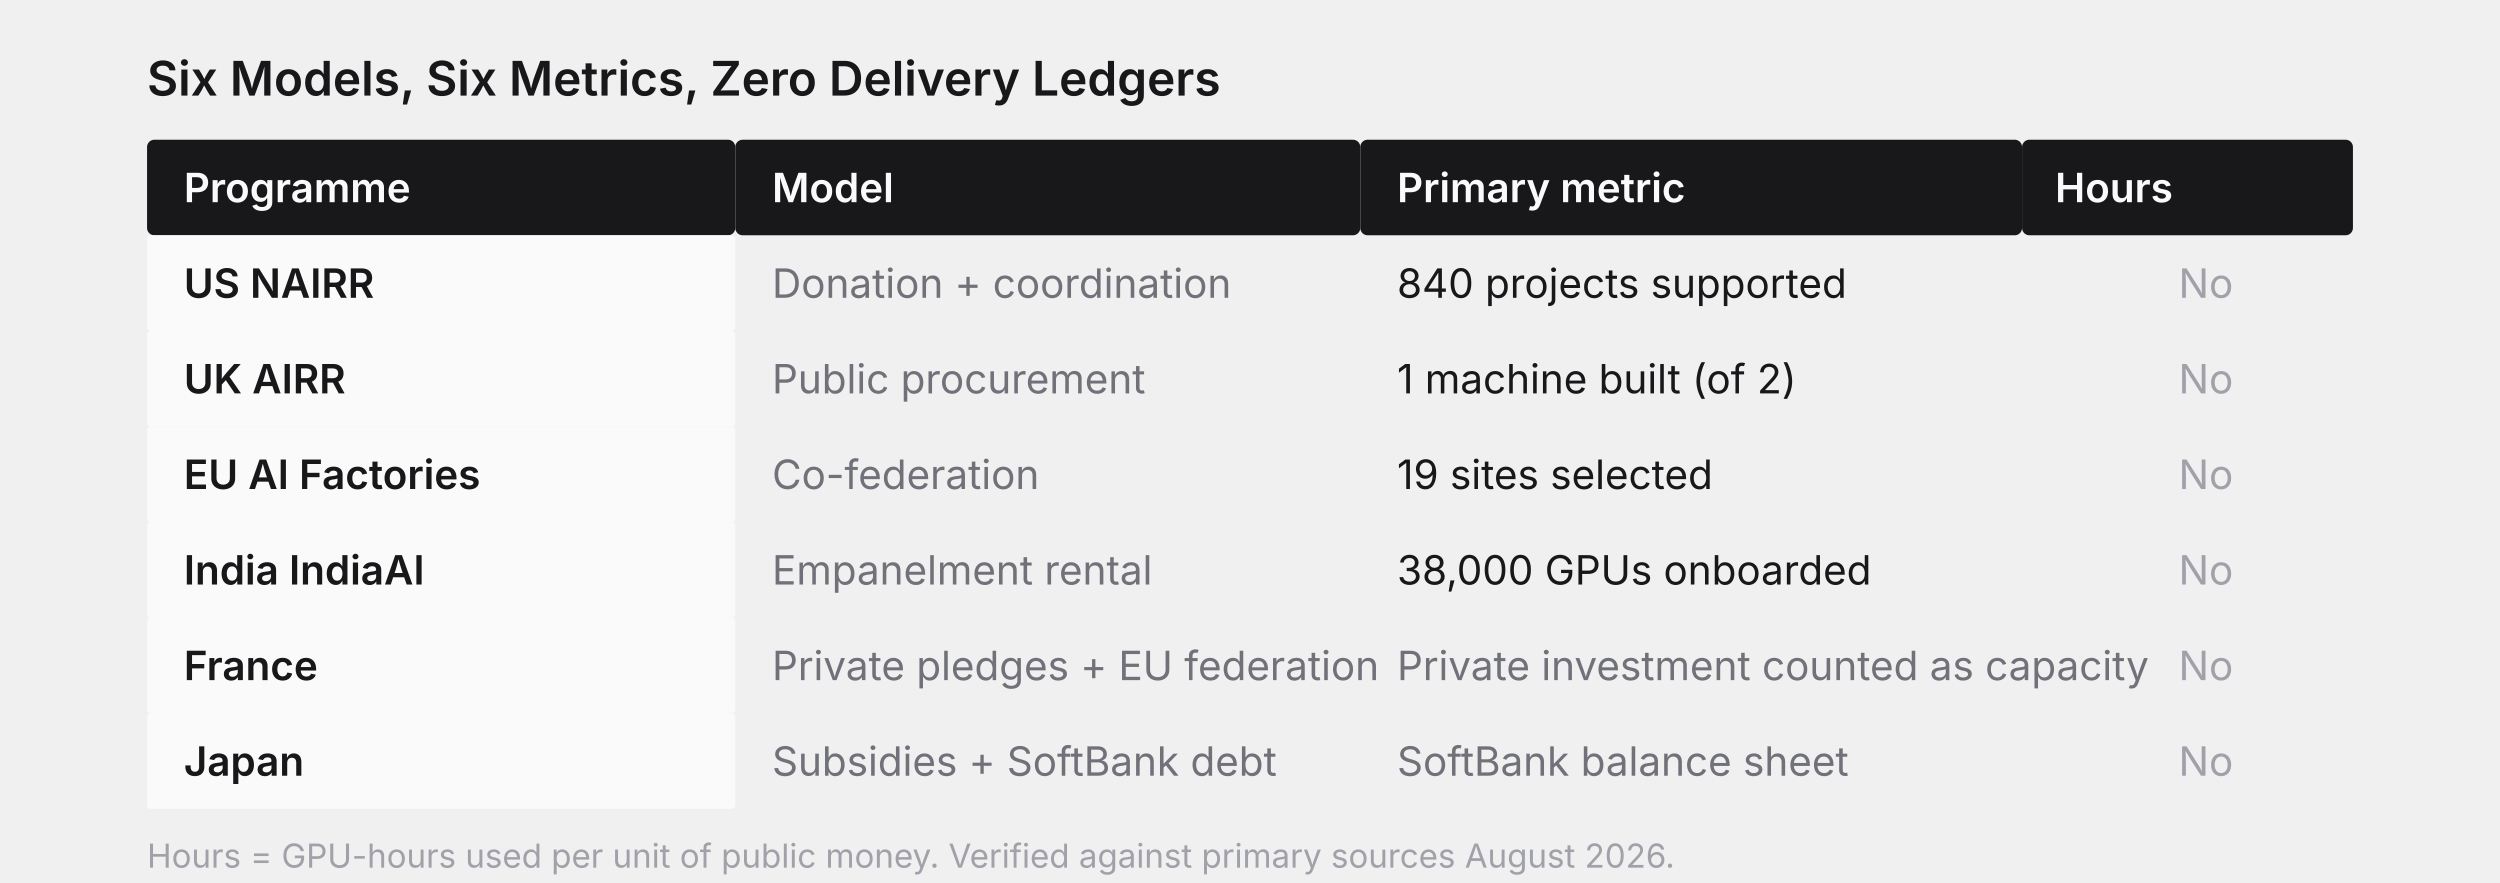
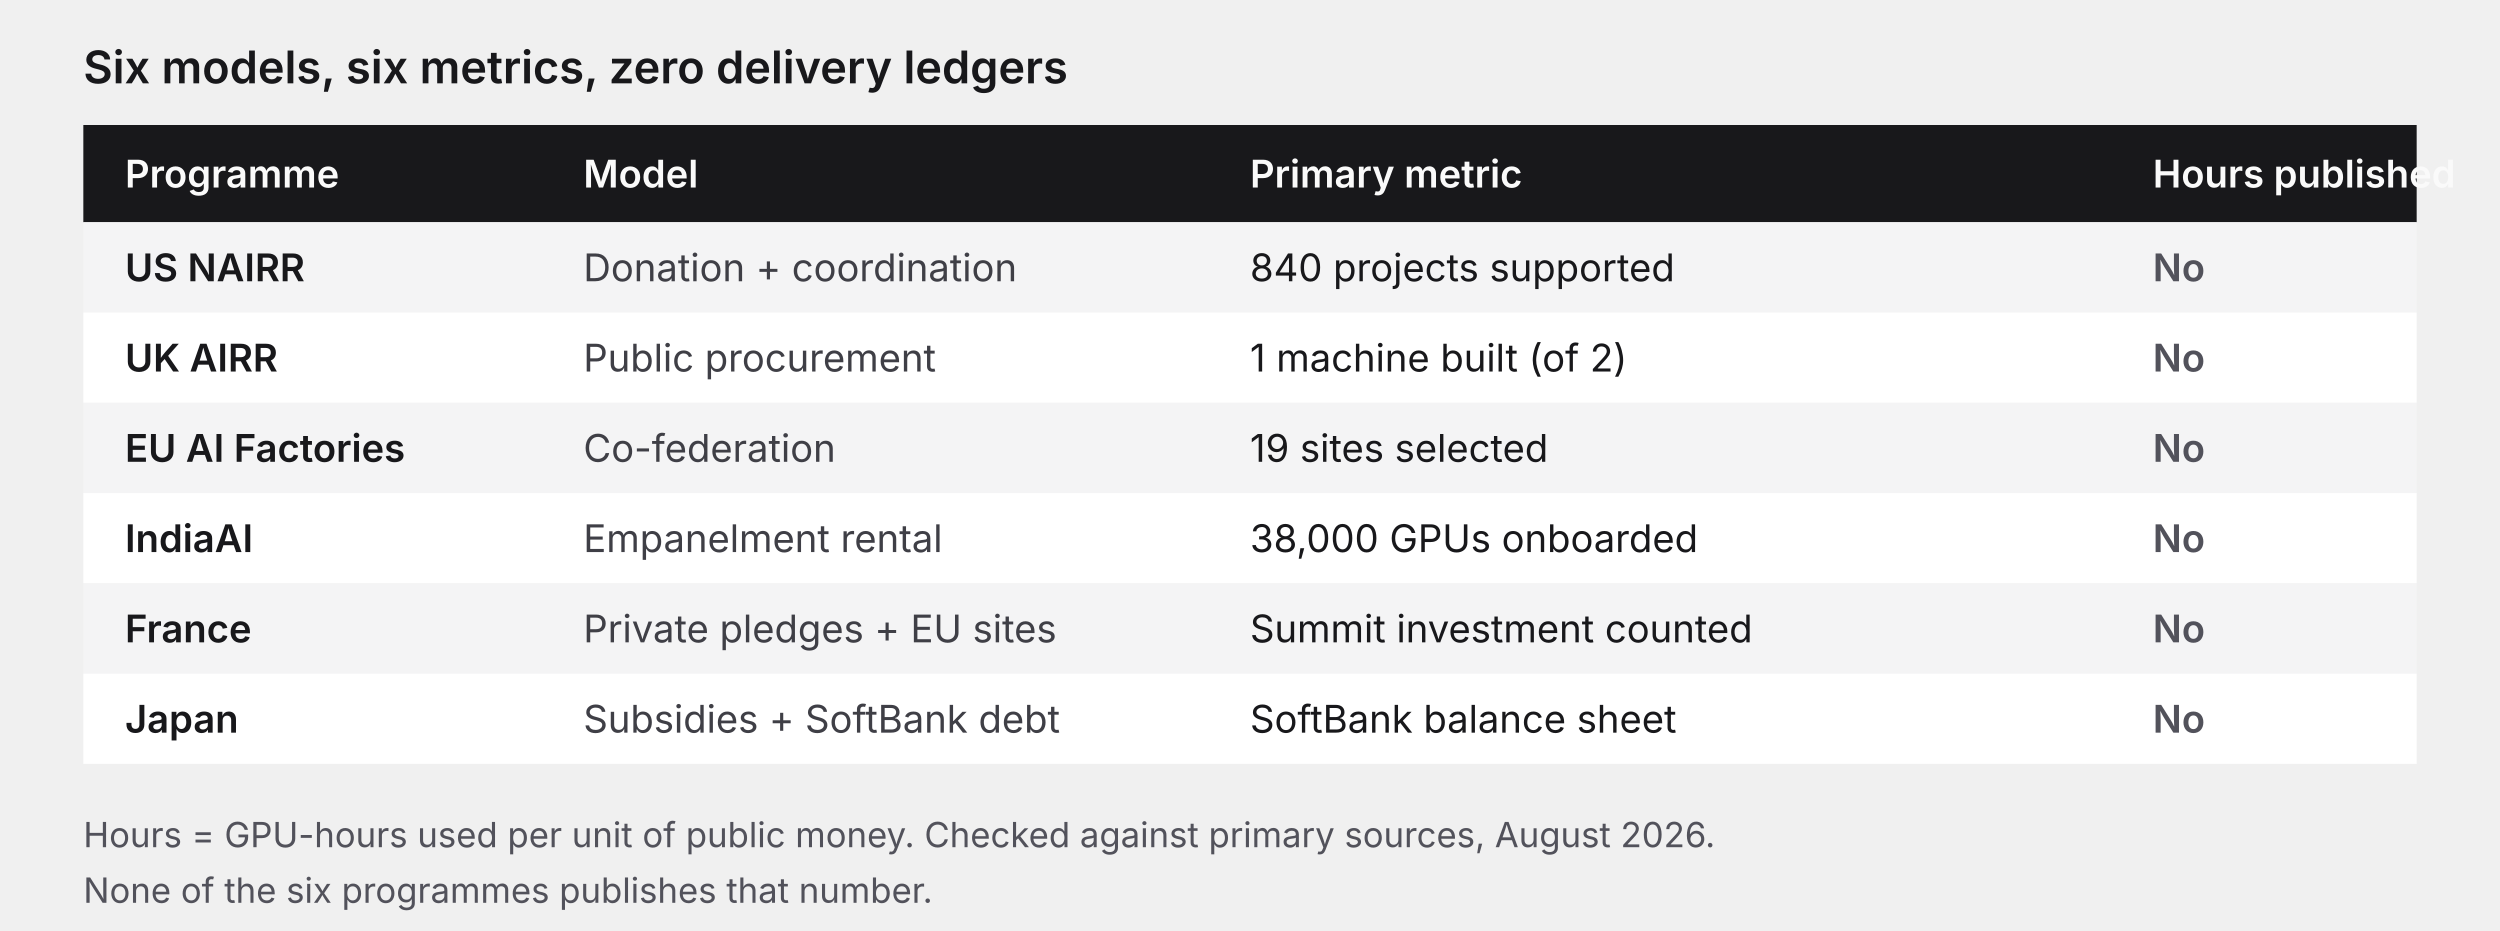
- <svg xmlns="http://www.w3.org/2000/svg" viewBox="0 0 680 240" width="680" height="240">
+ <svg xmlns="http://www.w3.org/2000/svg" viewBox="0 0 720 268" width="720" height="268">
  <style>
    text { font-family: Inter, system-ui, sans-serif; }
    .head { font-size: 11px; font-weight: 600; fill: #fafafa; }
    .cell { font-size: 11px; fill: #18181b; }
-     .dim { font-size: 11px; fill: #71717a; }
-     .no { font-size: 11px; fill: #a1a1aa; }
+     .dim { font-size: 11px; fill: #3f3f46; }
+     .no { font-size: 11px; font-weight: 600; fill: #52525b; }
    .title { font-size: 13px; font-weight: 600; fill: #18181b; }
-     .note { font-size: 9px; fill: #a1a1aa; }
+     .note { font-size: 10px; fill: #52525b; }
  </style>
-   <text x="40" y="26" class="title">Six Models, Six Metrics, Zero Delivery Ledgers</text>
-   <rect x="40" y="38" width="160" height="26" rx="2" fill="#18181b" />
-   <text x="50" y="55" class="head">Programme</text>
-   <rect x="200" y="38" width="170" height="26" rx="2" fill="#18181b" />
-   <text x="210" y="55" class="head">Model</text>
-   <rect x="370" y="38" width="180" height="26" rx="2" fill="#18181b" />
-   <text x="380" y="55" class="head">Primary metric</text>
-   <rect x="550" y="38" width="90" height="26" rx="2" fill="#18181b" />
-   <text x="575" y="55" text-anchor="middle" class="head">Hours</text>
-   <rect x="40" y="64" width="160" height="26" rx="1" fill="#fafafa" />
-   <text x="50" y="81" class="cell" font-weight="600">US NAIRR</text>
-   <text x="210" y="81" class="dim">Donation + coordination</text>
-   <text x="380" y="81" class="cell">840 projects supported</text>
-   <text x="600" y="81" class="no" text-anchor="middle">No</text>
-   <rect x="40" y="90" width="160" height="26" rx="1" fill="#fafafa" />
-   <text x="50" y="107" class="cell" font-weight="600">UK AIRR</text>
-   <text x="210" y="107" class="dim">Public procurement</text>
-   <text x="380" y="107" class="cell">1 machine built (of 2)</text>
-   <text x="600" y="107" class="no" text-anchor="middle">No</text>
-   <rect x="40" y="116" width="160" height="26" rx="1" fill="#fafafa" />
-   <text x="50" y="133" class="cell" font-weight="600">EU AI Factories</text>
-   <text x="210" y="133" class="dim">Co-federation</text>
-   <text x="380" y="133" class="cell">19 sites selected</text>
-   <text x="600" y="133" class="no" text-anchor="middle">No</text>
-   <rect x="40" y="142" width="160" height="26" rx="1" fill="#fafafa" />
-   <text x="50" y="159" class="cell" font-weight="600">India IndiaAI</text>
-   <text x="210" y="159" class="dim">Empanelment rental</text>
-   <text x="380" y="159" class="cell">38,000 GPUs onboarded</text>
-   <text x="600" y="159" class="no" text-anchor="middle">No</text>
-   <rect x="40" y="168" width="160" height="26" rx="1" fill="#fafafa" />
-   <text x="50" y="185" class="cell" font-weight="600">France</text>
-   <text x="210" y="185" class="dim">Private pledges + EU federation</text>
-   <text x="380" y="185" class="dim">Private investment counted as capacity</text>
-   <text x="600" y="185" class="no" text-anchor="middle">No</text>
-   <rect x="40" y="194" width="160" height="26" rx="1" fill="#fafafa" />
-   <text x="50" y="211" class="cell" font-weight="600">Japan</text>
-   <text x="210" y="211" class="dim">Subsidies + SoftBank debt</text>
-   <text x="380" y="211" class="dim">SoftBank balance sheet</text>
-   <text x="600" y="211" class="no" text-anchor="middle">No</text>
-   <text x="40" y="236" class="note">Hours = GPU-hours used per unit of public money. Verified against primary sources August 2026.</text>
+   <text x="24" y="24" class="title">Six models, six metrics, zero delivery ledgers</text>
+   <rect x="24" y="36" width="672" height="28" fill="#18181b" />
+   <text x="36" y="54" class="head">Programme</text>
+   <text x="168" y="54" class="head">Model</text>
+   <text x="360" y="54" class="head">Primary metric</text>
+   <text x="620" y="54" class="head">Hours published</text>
+   <rect x="24" y="64" width="672" height="26" fill="#f4f4f5" />
+   <text x="36" y="81" class="cell" font-weight="600">US NAIRR</text>
+   <text x="168" y="81" class="dim">Donation + coordination</text>
+   <text x="360" y="81" class="cell">840 projects supported</text>
+   <text x="620" y="81" class="no">No</text>
+   <rect x="24" y="90" width="672" height="26" fill="#ffffff" />
+   <text x="36" y="107" class="cell" font-weight="600">UK AIRR</text>
+   <text x="168" y="107" class="dim">Public procurement</text>
+   <text x="360" y="107" class="cell">1 machine built (of 2)</text>
+   <text x="620" y="107" class="no">No</text>
+   <rect x="24" y="116" width="672" height="26" fill="#f4f4f5" />
+   <text x="36" y="133" class="cell" font-weight="600">EU AI Factories</text>
+   <text x="168" y="133" class="dim">Co-federation</text>
+   <text x="360" y="133" class="cell">19 sites selected</text>
+   <text x="620" y="133" class="no">No</text>
+   <rect x="24" y="142" width="672" height="26" fill="#ffffff" />
+   <text x="36" y="159" class="cell" font-weight="600">IndiaAI</text>
+   <text x="168" y="159" class="dim">Empanelment rental</text>
+   <text x="360" y="159" class="cell">38,000 GPUs onboarded</text>
+   <text x="620" y="159" class="no">No</text>
+   <rect x="24" y="168" width="672" height="26" fill="#f4f4f5" />
+   <text x="36" y="185" class="cell" font-weight="600">France</text>
+   <text x="168" y="185" class="dim">Private pledges + EU sites</text>
+   <text x="360" y="185" class="cell">Summit investment counted</text>
+   <text x="620" y="185" class="no">No</text>
+   <rect x="24" y="194" width="672" height="26" fill="#ffffff" />
+   <text x="36" y="211" class="cell" font-weight="600">Japan</text>
+   <text x="168" y="211" class="dim">Subsidies + SoftBank debt</text>
+   <text x="360" y="211" class="cell">SoftBank balance sheet</text>
+   <text x="620" y="211" class="no">No</text>
+   <text x="24" y="244" class="note">Hours = GPU-hours used per unit of public money. Checked against primary sources, August 2026.</text>
+   <text x="24" y="260" class="note">None of the six programmes publishes that number.</text>
</svg>
